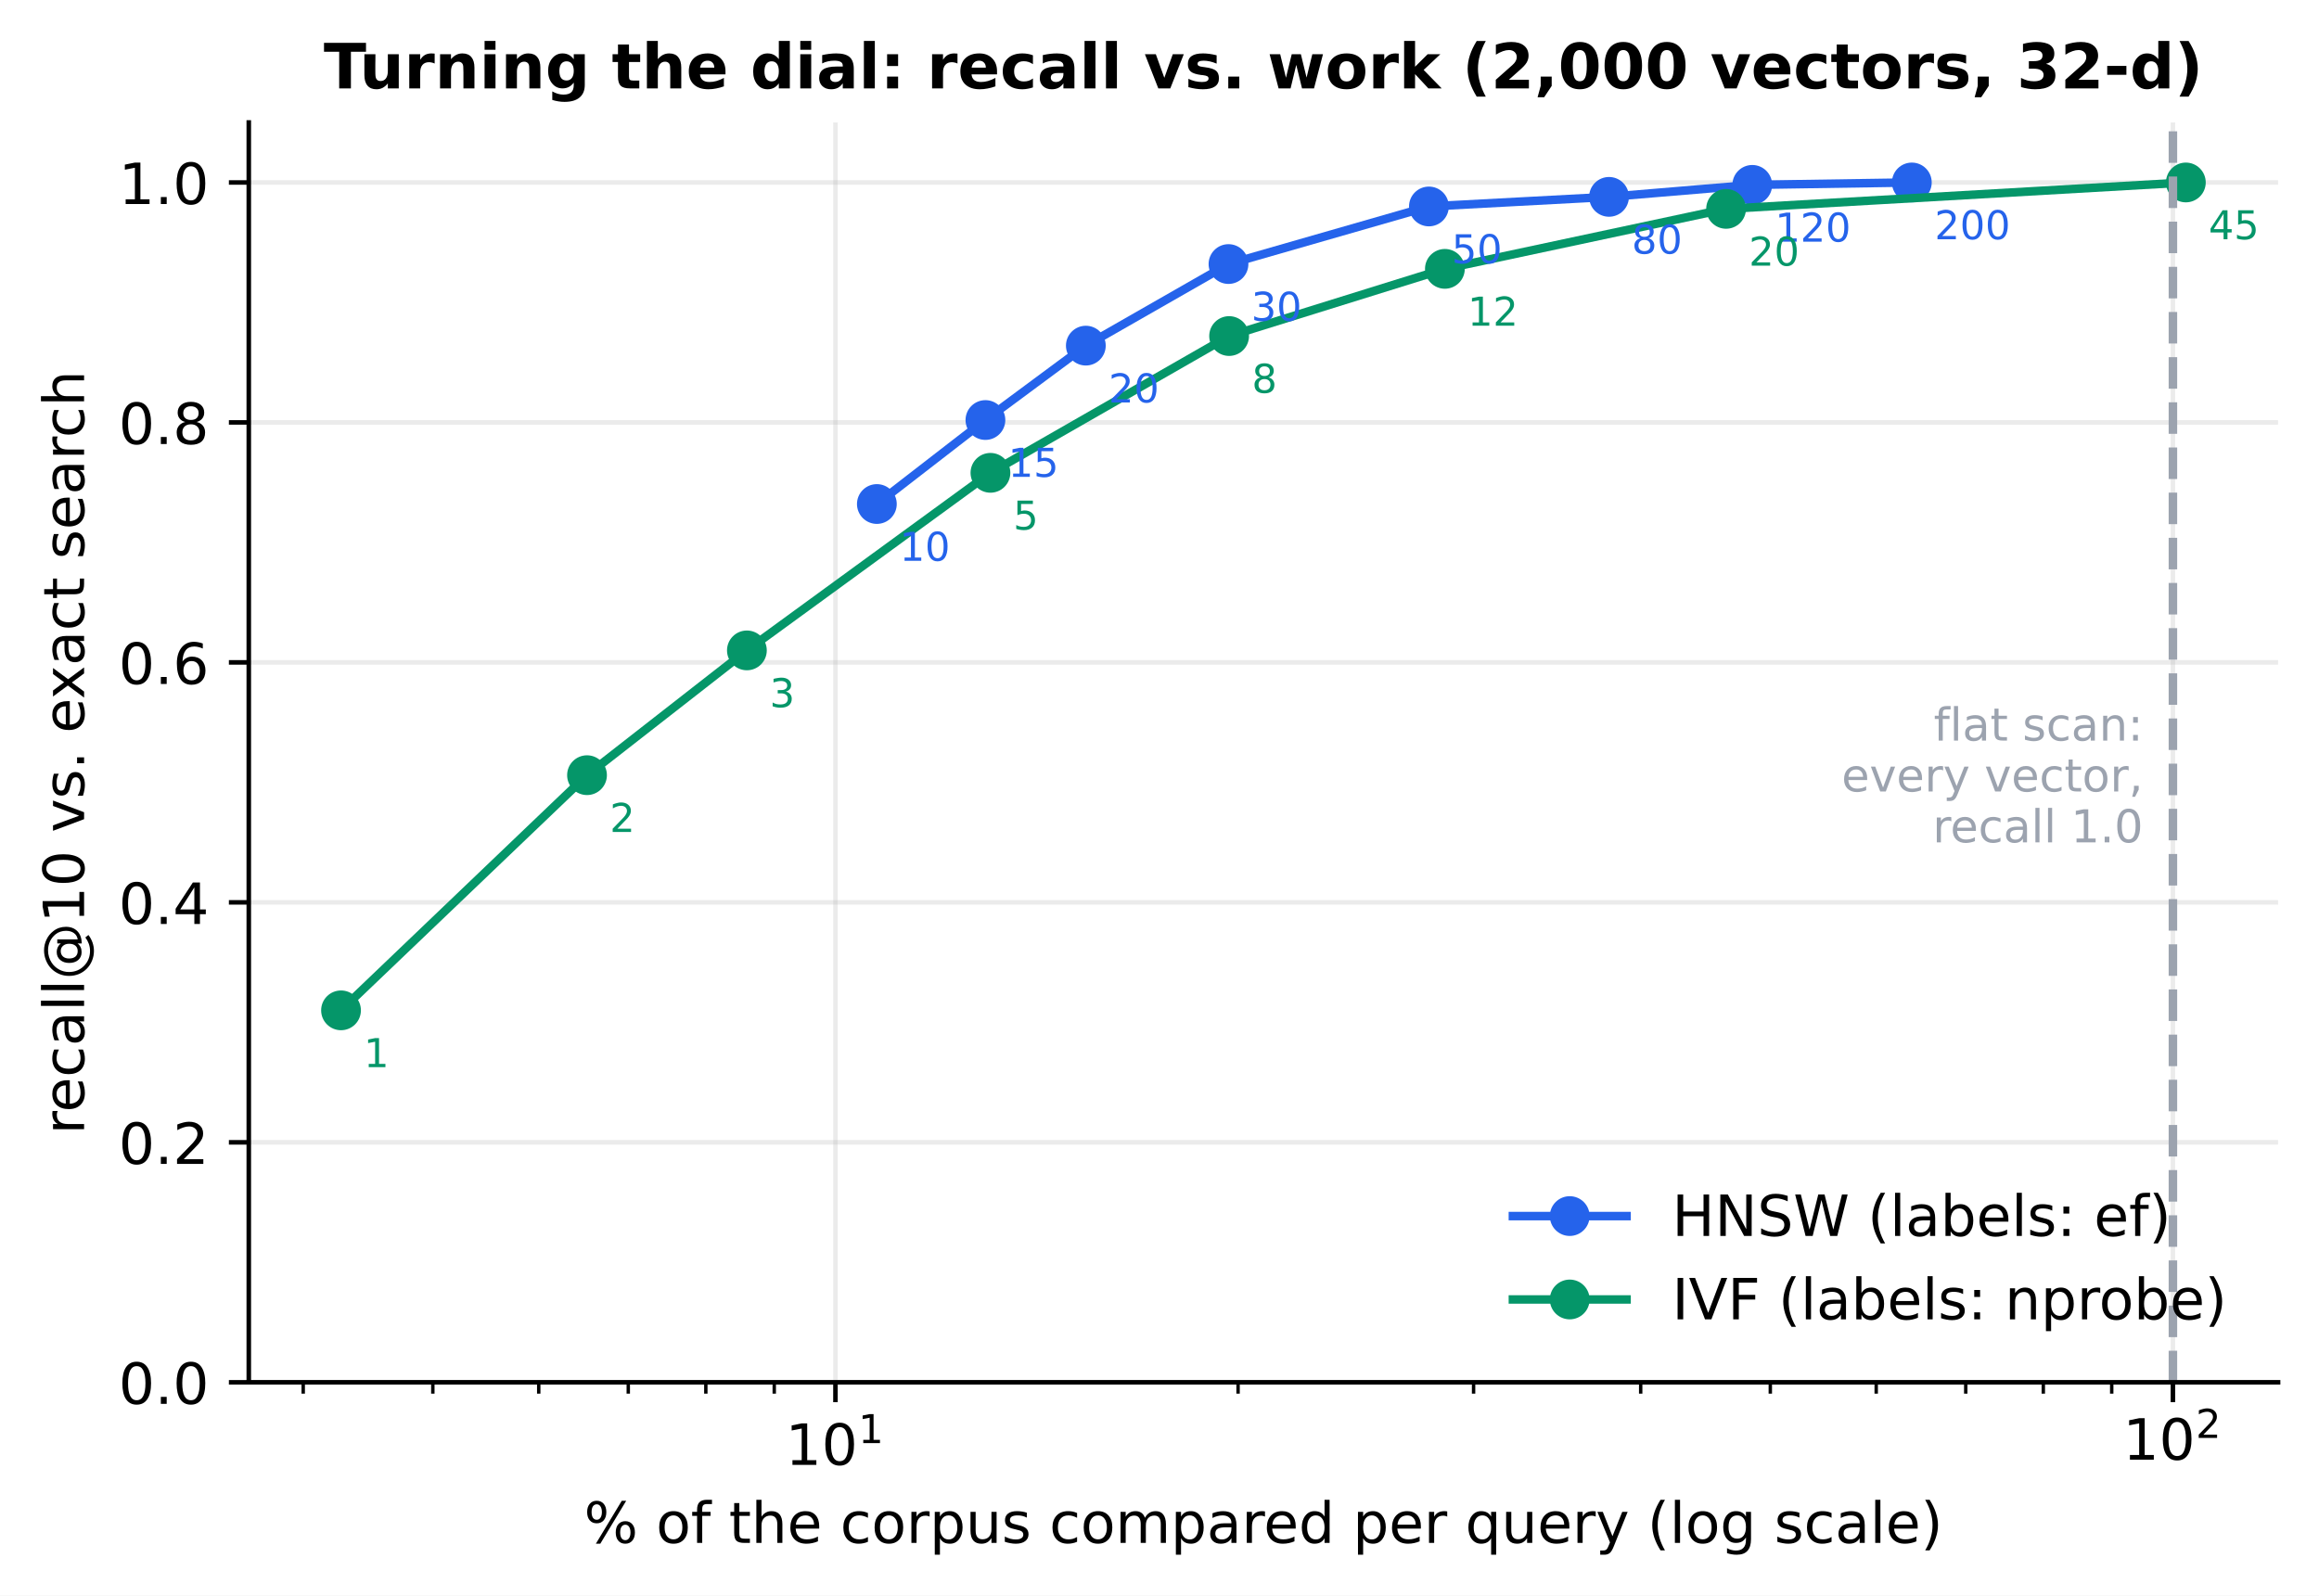
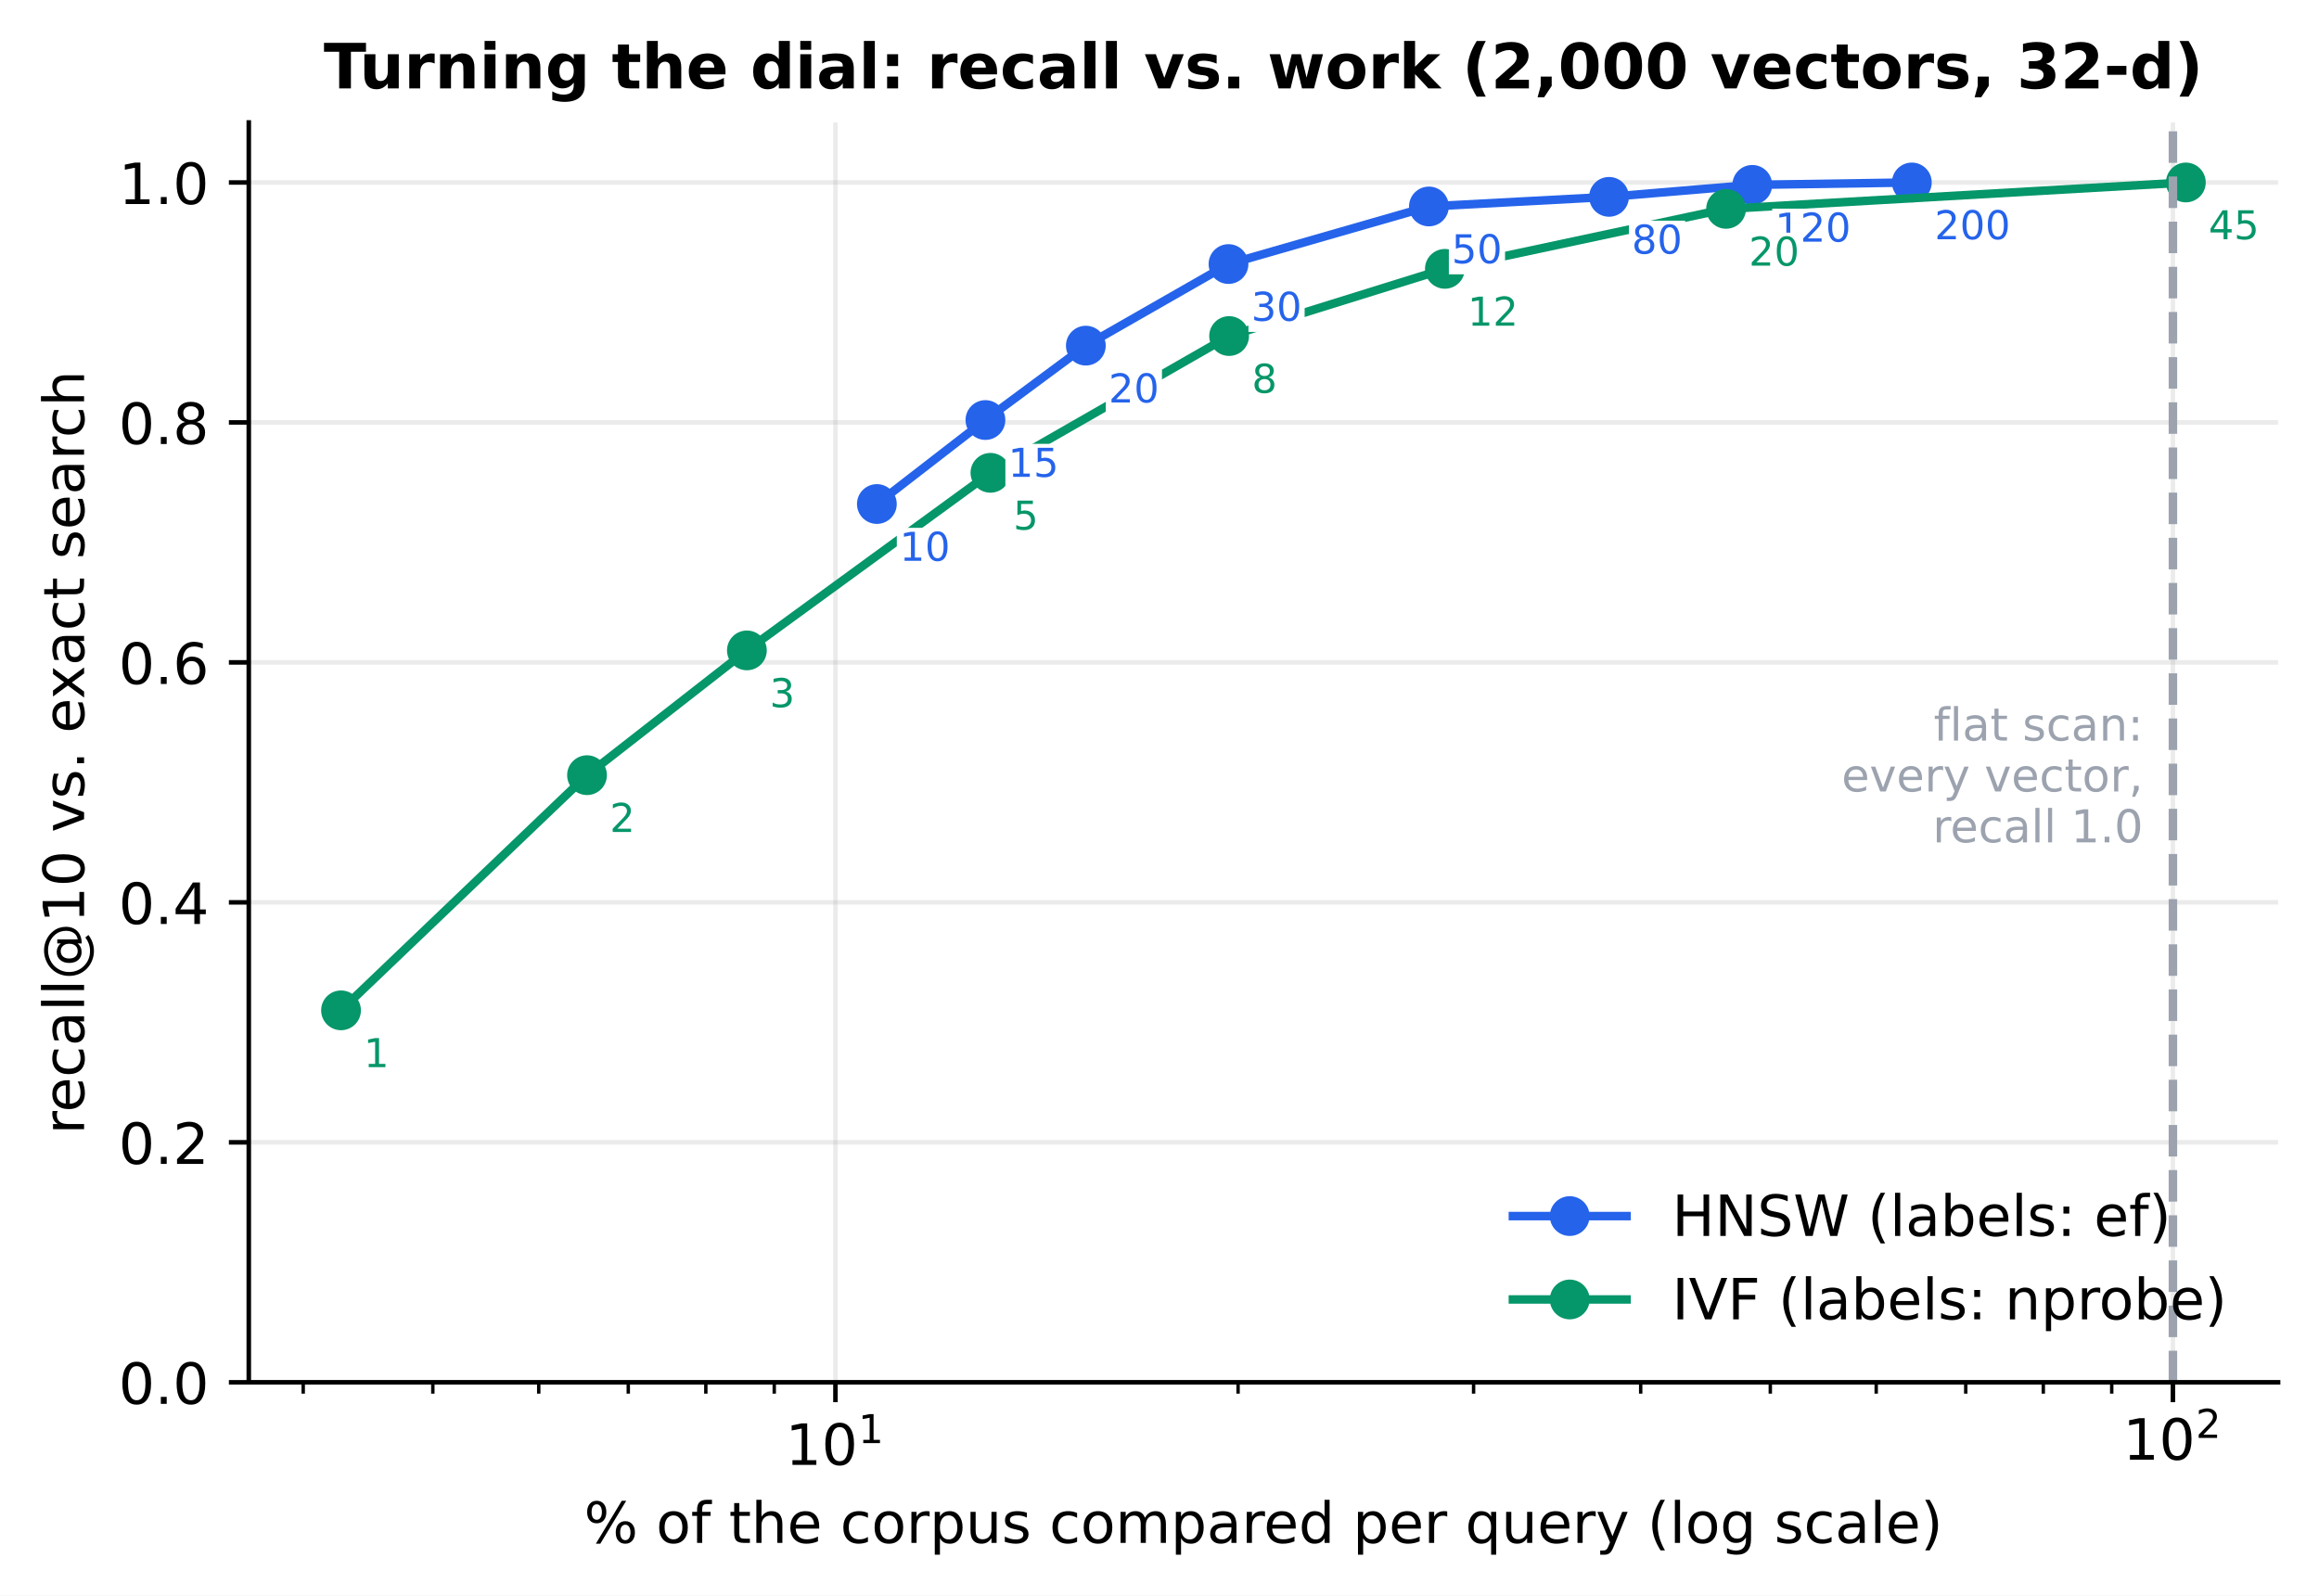
<svg xmlns="http://www.w3.org/2000/svg" xmlns:xlink="http://www.w3.org/1999/xlink" width="408.101pt" height="280.875pt" viewBox="0 0 408.101 280.875" version="1.1">
  <defs>
    <style type="text/css">*{stroke-linejoin: round; stroke-linecap: butt}</style>
  </defs>
  <g id="figure_1">
    <g id="patch_1">
      <path d="M 0 280.875  L 408.101 280.875  L 408.101 0  L 0 0  z " style="fill: #ffffff" />
    </g>
    <g id="axes_1">
      <g id="patch_2">
        <path d="M 43.781 243.318  L 400.901 243.318  L 400.901 21.558  L 43.781 21.558  z " style="fill: #ffffff" />
      </g>
      <g id="matplotlib.axis_1">
        <g id="xtick_1">
          <g id="line2d_1">
            <path d="M 147.024 243.318  L 147.024 21.558  " clip-path="url(#p274286b51f)" style="fill: none; stroke: #b0b0b0; stroke-opacity: 0.25; stroke-width: 0.8; stroke-linecap: square" />
          </g>
          <g id="line2d_2">
            <defs>
              <path id="m7cadcb0e4f" d="M 0 0  L 0 3.5  " style="stroke: #000000; stroke-width: 0.8" />
            </defs>
            <g>
              <use xlink:href="#m7cadcb0e4f" x="147.024" y="243.318" style="stroke: #000000; stroke-width: 0.8" />
            </g>
          </g>
          <g id="text_1">
            <g transform="translate(138.2241 257.9167)">
              <text>
                <tspan x="0" y="-0.064" style="font-size: 10px; font-family: 'DejaVu Sans'">1</tspan>
                <tspan x="6.362" y="-0.064" style="font-size: 10px; font-family: 'DejaVu Sans'">0</tspan>
                <tspan x="12.82" y="-3.892" style="font-size: 7px; font-family: 'DejaVu Sans'">1</tspan>
              </text>
            </g>
          </g>
        </g>
        <g id="xtick_2">
          <g id="line2d_3">
            <path d="M 382.394 243.318  L 382.394 21.558  " clip-path="url(#p274286b51f)" style="fill: none; stroke: #b0b0b0; stroke-opacity: 0.25; stroke-width: 0.8; stroke-linecap: square" />
          </g>
          <g id="line2d_4">
            <g>
              <use xlink:href="#m7cadcb0e4f" x="382.394" y="243.318" style="stroke: #000000; stroke-width: 0.8" />
            </g>
          </g>
          <g id="text_2">
            <g transform="translate(373.5941 257.9167)">
              <text>
                <tspan x="0" y="-0.977" style="font-size: 10px; font-family: 'DejaVu Sans'">1</tspan>
                <tspan x="6.362" y="-0.977" style="font-size: 10px; font-family: 'DejaVu Sans'">0</tspan>
                <tspan x="12.82" y="-4.805" style="font-size: 7px; font-family: 'DejaVu Sans'">2</tspan>
              </text>
            </g>
          </g>
        </g>
        <g id="xtick_3">
          <g id="line2d_5">
            <defs>
              <path id="m19370161b5" d="M 0 0  L 0 2  " style="stroke: #000000; stroke-width: 0.6" />
            </defs>
            <g>
              <use xlink:href="#m19370161b5" x="53.361" y="243.318" style="stroke: #000000; stroke-width: 0.6" />
            </g>
          </g>
        </g>
        <g id="xtick_4">
          <g id="line2d_6">
            <g>
              <use xlink:href="#m19370161b5" x="76.171" y="243.318" style="stroke: #000000; stroke-width: 0.6" />
            </g>
          </g>
        </g>
        <g id="xtick_5">
          <g id="line2d_7">
            <g>
              <use xlink:href="#m19370161b5" x="94.808" y="243.318" style="stroke: #000000; stroke-width: 0.6" />
            </g>
          </g>
        </g>
        <g id="xtick_6">
          <g id="line2d_8">
            <g>
              <use xlink:href="#m19370161b5" x="110.565" y="243.318" style="stroke: #000000; stroke-width: 0.6" />
            </g>
          </g>
        </g>
        <g id="xtick_7">
          <g id="line2d_9">
            <g>
              <use xlink:href="#m19370161b5" x="124.214" y="243.318" style="stroke: #000000; stroke-width: 0.6" />
            </g>
          </g>
        </g>
        <g id="xtick_8">
          <g id="line2d_10">
            <g>
              <use xlink:href="#m19370161b5" x="136.254" y="243.318" style="stroke: #000000; stroke-width: 0.6" />
            </g>
          </g>
        </g>
        <g id="xtick_9">
          <g id="line2d_11">
            <g>
              <use xlink:href="#m19370161b5" x="217.878" y="243.318" style="stroke: #000000; stroke-width: 0.6" />
            </g>
          </g>
        </g>
        <g id="xtick_10">
          <g id="line2d_12">
            <g>
              <use xlink:href="#m19370161b5" x="259.324" y="243.318" style="stroke: #000000; stroke-width: 0.6" />
            </g>
          </g>
        </g>
        <g id="xtick_11">
          <g id="line2d_13">
            <g>
              <use xlink:href="#m19370161b5" x="288.731" y="243.318" style="stroke: #000000; stroke-width: 0.6" />
            </g>
          </g>
        </g>
        <g id="xtick_12">
          <g id="line2d_14">
            <g>
              <use xlink:href="#m19370161b5" x="311.541" y="243.318" style="stroke: #000000; stroke-width: 0.6" />
            </g>
          </g>
        </g>
        <g id="xtick_13">
          <g id="line2d_15">
            <g>
              <use xlink:href="#m19370161b5" x="330.178" y="243.318" style="stroke: #000000; stroke-width: 0.6" />
            </g>
          </g>
        </g>
        <g id="xtick_14">
          <g id="line2d_16">
            <g>
              <use xlink:href="#m19370161b5" x="345.935" y="243.318" style="stroke: #000000; stroke-width: 0.6" />
            </g>
          </g>
        </g>
        <g id="xtick_15">
          <g id="line2d_17">
            <g>
              <use xlink:href="#m19370161b5" x="359.584" y="243.318" style="stroke: #000000; stroke-width: 0.6" />
            </g>
          </g>
        </g>
        <g id="xtick_16">
          <g id="line2d_18">
            <g>
              <use xlink:href="#m19370161b5" x="371.624" y="243.318" style="stroke: #000000; stroke-width: 0.6" />
            </g>
          </g>
        </g>
        <g id="text_3">
          <text style="font-size: 10px; font-family: 'DejaVu Sans', 'Bitstream Vera Sans', 'Computer Modern Sans Serif', 'Lucida Grande', 'Verdana', 'Geneva', 'Lucid', 'Arial', 'Helvetica', 'Avant Garde', sans-serif; text-anchor: middle" x="222.341" y="271.595" transform="rotate(-0 222.3413 271.5948)">% of the corpus compared per query (log scale)</text>
        </g>
      </g>
      <g id="matplotlib.axis_2">
        <g id="ytick_1">
          <g id="line2d_19">
            <path d="M 43.781 243.318  L 400.901 243.318  " clip-path="url(#p274286b51f)" style="fill: none; stroke: #b0b0b0; stroke-opacity: 0.25; stroke-width: 0.8; stroke-linecap: square" />
          </g>
          <g id="line2d_20">
            <defs>
              <path id="m868c41b290" d="M 0 0  L -3.5 0  " style="stroke: #000000; stroke-width: 0.8" />
            </defs>
            <g>
              <use xlink:href="#m868c41b290" x="43.781" y="243.318" style="stroke: #000000; stroke-width: 0.8" />
            </g>
          </g>
          <g id="text_4">
            <text style="font-size: 10px; font-family: 'DejaVu Sans', 'Bitstream Vera Sans', 'Computer Modern Sans Serif', 'Lucida Grande', 'Verdana', 'Geneva', 'Lucid', 'Arial', 'Helvetica', 'Avant Garde', sans-serif; text-anchor: end" x="36.781" y="247.118" transform="rotate(-0 36.78125 247.1175)">0.0</text>
          </g>
        </g>
        <g id="ytick_2">
          <g id="line2d_21">
            <path d="M 43.781 201.078  L 400.901 201.078  " clip-path="url(#p274286b51f)" style="fill: none; stroke: #b0b0b0; stroke-opacity: 0.25; stroke-width: 0.8; stroke-linecap: square" />
          </g>
          <g id="line2d_22">
            <g>
              <use xlink:href="#m868c41b290" x="43.781" y="201.078" style="stroke: #000000; stroke-width: 0.8" />
            </g>
          </g>
          <g id="text_5">
            <text style="font-size: 10px; font-family: 'DejaVu Sans', 'Bitstream Vera Sans', 'Computer Modern Sans Serif', 'Lucida Grande', 'Verdana', 'Geneva', 'Lucid', 'Arial', 'Helvetica', 'Avant Garde', sans-serif; text-anchor: end" x="36.781" y="204.877" transform="rotate(-0 36.78125 204.8775)">0.2</text>
          </g>
        </g>
        <g id="ytick_3">
          <g id="line2d_23">
            <path d="M 43.781 158.838  L 400.901 158.838  " clip-path="url(#p274286b51f)" style="fill: none; stroke: #b0b0b0; stroke-opacity: 0.25; stroke-width: 0.8; stroke-linecap: square" />
          </g>
          <g id="line2d_24">
            <g>
              <use xlink:href="#m868c41b290" x="43.781" y="158.838" style="stroke: #000000; stroke-width: 0.8" />
            </g>
          </g>
          <g id="text_6">
            <text style="font-size: 10px; font-family: 'DejaVu Sans', 'Bitstream Vera Sans', 'Computer Modern Sans Serif', 'Lucida Grande', 'Verdana', 'Geneva', 'Lucid', 'Arial', 'Helvetica', 'Avant Garde', sans-serif; text-anchor: end" x="36.781" y="162.637" transform="rotate(-0 36.78125 162.6375)">0.4</text>
          </g>
        </g>
        <g id="ytick_4">
          <g id="line2d_25">
            <path d="M 43.781 116.598  L 400.901 116.598  " clip-path="url(#p274286b51f)" style="fill: none; stroke: #b0b0b0; stroke-opacity: 0.25; stroke-width: 0.8; stroke-linecap: square" />
          </g>
          <g id="line2d_26">
            <g>
              <use xlink:href="#m868c41b290" x="43.781" y="116.598" style="stroke: #000000; stroke-width: 0.8" />
            </g>
          </g>
          <g id="text_7">
            <text style="font-size: 10px; font-family: 'DejaVu Sans', 'Bitstream Vera Sans', 'Computer Modern Sans Serif', 'Lucida Grande', 'Verdana', 'Geneva', 'Lucid', 'Arial', 'Helvetica', 'Avant Garde', sans-serif; text-anchor: end" x="36.781" y="120.397" transform="rotate(-0 36.78125 120.3975)">0.6</text>
          </g>
        </g>
        <g id="ytick_5">
          <g id="line2d_27">
            <path d="M 43.781 74.358  L 400.901 74.358  " clip-path="url(#p274286b51f)" style="fill: none; stroke: #b0b0b0; stroke-opacity: 0.25; stroke-width: 0.8; stroke-linecap: square" />
          </g>
          <g id="line2d_28">
            <g>
              <use xlink:href="#m868c41b290" x="43.781" y="74.358" style="stroke: #000000; stroke-width: 0.8" />
            </g>
          </g>
          <g id="text_8">
            <text style="font-size: 10px; font-family: 'DejaVu Sans', 'Bitstream Vera Sans', 'Computer Modern Sans Serif', 'Lucida Grande', 'Verdana', 'Geneva', 'Lucid', 'Arial', 'Helvetica', 'Avant Garde', sans-serif; text-anchor: end" x="36.781" y="78.157" transform="rotate(-0 36.78125 78.1575)">0.8</text>
          </g>
        </g>
        <g id="ytick_6">
          <g id="line2d_29">
            <path d="M 43.781 32.118  L 400.901 32.118  " clip-path="url(#p274286b51f)" style="fill: none; stroke: #b0b0b0; stroke-opacity: 0.25; stroke-width: 0.8; stroke-linecap: square" />
          </g>
          <g id="line2d_30">
            <g>
              <use xlink:href="#m868c41b290" x="43.781" y="32.118" style="stroke: #000000; stroke-width: 0.8" />
            </g>
          </g>
          <g id="text_9">
            <text style="font-size: 10px; font-family: 'DejaVu Sans', 'Bitstream Vera Sans', 'Computer Modern Sans Serif', 'Lucida Grande', 'Verdana', 'Geneva', 'Lucid', 'Arial', 'Helvetica', 'Avant Garde', sans-serif; text-anchor: end" x="36.781" y="35.917" transform="rotate(-0 36.78125 35.9175)">1.0</text>
          </g>
        </g>
        <g id="text_10">
          <text style="font-size: 10px; font-family: 'DejaVu Sans', 'Bitstream Vera Sans', 'Computer Modern Sans Serif', 'Lucida Grande', 'Verdana', 'Geneva', 'Lucid', 'Arial', 'Helvetica', 'Avant Garde', sans-serif; text-anchor: middle" x="14.798" y="132.438" transform="rotate(-90 14.79844 132.4383)">recall@10 vs. exact search</text>
        </g>
      </g>
      <g id="line2d_31">
        <path d="M 154.312 88.72  L 173.417 73.936  L 191.088 60.841  L 216.192 46.48  L 251.462 36.342  L 283.159 34.653  L 308.368 32.541  L 336.447 32.118  " clip-path="url(#p274286b51f)" style="fill: none; stroke: #2563eb; stroke-width: 1.5; stroke-linecap: square" />
        <defs>
          <path id="me650e6d1f9" d="M 0 3  C 0.796 3 1.559 2.684 2.121 2.121  C 2.684 1.559 3 0.796 3 0  C 3 -0.796 2.684 -1.559 2.121 -2.121  C 1.559 -2.684 0.796 -3 0 -3  C -0.796 -3 -1.559 -2.684 -2.121 -2.121  C -2.684 -1.559 -3 -0.796 -3 0  C -3 0.796 -2.684 1.559 -2.121 2.121  C -1.559 2.684 -0.796 3 0 3  z " style="stroke: #2563eb" />
        </defs>
        <g clip-path="url(#p274286b51f)">
          <use xlink:href="#me650e6d1f9" x="154.312" y="88.72" style="fill: #2563eb; stroke: #2563eb" />
          <use xlink:href="#me650e6d1f9" x="173.417" y="73.936" style="fill: #2563eb; stroke: #2563eb" />
          <use xlink:href="#me650e6d1f9" x="191.088" y="60.841" style="fill: #2563eb; stroke: #2563eb" />
          <use xlink:href="#me650e6d1f9" x="216.192" y="46.48" style="fill: #2563eb; stroke: #2563eb" />
          <use xlink:href="#me650e6d1f9" x="251.462" y="36.342" style="fill: #2563eb; stroke: #2563eb" />
          <use xlink:href="#me650e6d1f9" x="283.159" y="34.653" style="fill: #2563eb; stroke: #2563eb" />
          <use xlink:href="#me650e6d1f9" x="308.368" y="32.541" style="fill: #2563eb; stroke: #2563eb" />
          <use xlink:href="#me650e6d1f9" x="336.447" y="32.118" style="fill: #2563eb; stroke: #2563eb" />
        </g>
      </g>
      <g id="line2d_32">
        <path d="M 60.014 177.846  L 103.304 136.451  L 131.44 114.486  L 174.298 83.229  L 216.301 59.152  L 254.274 47.325  L 303.759 36.765  L 384.669 32.118  " clip-path="url(#p274286b51f)" style="fill: none; stroke: #059669; stroke-width: 1.5; stroke-linecap: square" />
        <defs>
          <path id="m51e4bb15ea" d="M 0 3  C 0.796 3 1.559 2.684 2.121 2.121  C 2.684 1.559 3 0.796 3 0  C 3 -0.796 2.684 -1.559 2.121 -2.121  C 1.559 -2.684 0.796 -3 0 -3  C -0.796 -3 -1.559 -2.684 -2.121 -2.121  C -2.684 -1.559 -3 -0.796 -3 0  C -3 0.796 -2.684 1.559 -2.121 2.121  C -1.559 2.684 -0.796 3 0 3  z " style="stroke: #059669" />
        </defs>
        <g clip-path="url(#p274286b51f)">
          <use xlink:href="#m51e4bb15ea" x="60.014" y="177.846" style="fill: #059669; stroke: #059669" />
          <use xlink:href="#m51e4bb15ea" x="103.304" y="136.451" style="fill: #059669; stroke: #059669" />
          <use xlink:href="#m51e4bb15ea" x="131.44" y="114.486" style="fill: #059669; stroke: #059669" />
          <use xlink:href="#m51e4bb15ea" x="174.298" y="83.229" style="fill: #059669; stroke: #059669" />
          <use xlink:href="#m51e4bb15ea" x="216.301" y="59.152" style="fill: #059669; stroke: #059669" />
          <use xlink:href="#m51e4bb15ea" x="254.274" y="47.325" style="fill: #059669; stroke: #059669" />
          <use xlink:href="#m51e4bb15ea" x="303.759" y="36.765" style="fill: #059669; stroke: #059669" />
          <use xlink:href="#m51e4bb15ea" x="384.669" y="32.118" style="fill: #059669; stroke: #059669" />
        </g>
      </g>
      <g id="line2d_33">
        <path d="M 382.394 243.318  L 382.394 21.558  " clip-path="url(#p274286b51f)" style="fill: none; stroke-dasharray: 5.55,2.4; stroke-dashoffset: 0; stroke: #9ca3af; stroke-width: 1.5" />
      </g>
      <g id="patch_3">
        <path d="M 43.781 243.318  L 43.781 21.558  " style="fill: none; stroke: #000000; stroke-width: 0.8; stroke-linejoin: miter; stroke-linecap: square" />
      </g>
      <g id="patch_4">
        <path d="M 43.781 243.318  L 400.901 243.318  " style="fill: none; stroke: #000000; stroke-width: 0.8; stroke-linejoin: miter; stroke-linecap: square" />
      </g>
      <g id="text_11">
+         <g id="patch_5">
+           <path d="M 157.822 100.666  L 167.71 100.666  L 167.71 92.911  L 157.822 92.911  z " style="fill: #ffffff" />
+         </g>
        <text style="font-size: 7px; font-family: 'DejaVu Sans', 'Bitstream Vera Sans', 'Computer Modern Sans Serif', 'Lucida Grande', 'Verdana', 'Geneva', 'Lucid', 'Arial', 'Helvetica', 'Avant Garde', sans-serif; text-anchor: start; fill: #2563eb" x="158.312" y="98.72" transform="rotate(-0 158.3121 98.71988)">10</text>
      </g>
      <g id="text_12">
+         <g id="patch_6">
+           <path d="M 176.927 85.882  L 186.815 85.882  L 186.815 78.127  L 176.927 78.127  z " style="fill: #ffffff" />
+         </g>
        <text style="font-size: 7px; font-family: 'DejaVu Sans', 'Bitstream Vera Sans', 'Computer Modern Sans Serif', 'Lucida Grande', 'Verdana', 'Geneva', 'Lucid', 'Arial', 'Helvetica', 'Avant Garde', sans-serif; text-anchor: start; fill: #2563eb" x="177.417" y="83.936" transform="rotate(-0 177.4175 83.93588)">15</text>
      </g>
      <g id="text_13">
+         <g id="patch_7">
+           <path d="M 194.598 72.787  L 204.485 72.787  L 204.485 65.033  L 194.598 65.033  z " style="fill: #ffffff" />
+         </g>
        <text style="font-size: 7px; font-family: 'DejaVu Sans', 'Bitstream Vera Sans', 'Computer Modern Sans Serif', 'Lucida Grande', 'Verdana', 'Geneva', 'Lucid', 'Arial', 'Helvetica', 'Avant Garde', sans-serif; text-anchor: start; fill: #2563eb" x="195.088" y="70.841" transform="rotate(-0 195.0878 70.84148)">20</text>
      </g>
      <g id="text_14">
+         <g id="patch_8">
+           <path d="M 219.702 58.426  L 229.59 58.426  L 229.59 50.671  L 219.702 50.671  z " style="fill: #ffffff" />
+         </g>
        <text style="font-size: 7px; font-family: 'DejaVu Sans', 'Bitstream Vera Sans', 'Computer Modern Sans Serif', 'Lucida Grande', 'Verdana', 'Geneva', 'Lucid', 'Arial', 'Helvetica', 'Avant Garde', sans-serif; text-anchor: start; fill: #2563eb" x="220.192" y="56.48" transform="rotate(-0 220.1924 56.47988)">30</text>
      </g>
      <g id="text_15">
+         <g id="patch_9">
+           <path d="M 254.972 48.288  L 264.859 48.288  L 264.859 40.533  L 254.972 40.533  z " style="fill: #ffffff" />
+         </g>
        <text style="font-size: 7px; font-family: 'DejaVu Sans', 'Bitstream Vera Sans', 'Computer Modern Sans Serif', 'Lucida Grande', 'Verdana', 'Geneva', 'Lucid', 'Arial', 'Helvetica', 'Avant Garde', sans-serif; text-anchor: start; fill: #2563eb" x="255.462" y="46.342" transform="rotate(-0 255.4617 46.34228)">50</text>
      </g>
      <g id="text_16">
+         <g id="patch_10">
+           <path d="M 286.669 46.598  L 296.557 46.598  L 296.557 38.844  L 286.669 38.844  z " style="fill: #ffffff" />
+         </g>
        <text style="font-size: 7px; font-family: 'DejaVu Sans', 'Bitstream Vera Sans', 'Computer Modern Sans Serif', 'Lucida Grande', 'Verdana', 'Geneva', 'Lucid', 'Arial', 'Helvetica', 'Avant Garde', sans-serif; text-anchor: start; fill: #2563eb" x="287.159" y="44.653" transform="rotate(-0 287.159 44.65268)">80</text>
      </g>
      <g id="text_17">
+         <g id="patch_11">
+           <path d="M 311.878 44.486  L 326.219 44.486  L 326.219 36.732  L 311.878 36.732  z " style="fill: #ffffff" />
+         </g>
        <text style="font-size: 7px; font-family: 'DejaVu Sans', 'Bitstream Vera Sans', 'Computer Modern Sans Serif', 'Lucida Grande', 'Verdana', 'Geneva', 'Lucid', 'Arial', 'Helvetica', 'Avant Garde', sans-serif; text-anchor: start; fill: #2563eb" x="312.368" y="42.541" transform="rotate(-0 312.3681 42.54068)">120</text>
      </g>
      <g id="text_18">
+         <g id="patch_12">
+           <path d="M 339.957 44.064  L 354.298 44.064  L 354.298 36.309  L 339.957 36.309  z " style="fill: #ffffff" />
+         </g>
        <text style="font-size: 7px; font-family: 'DejaVu Sans', 'Bitstream Vera Sans', 'Computer Modern Sans Serif', 'Lucida Grande', 'Verdana', 'Geneva', 'Lucid', 'Arial', 'Helvetica', 'Avant Garde', sans-serif; text-anchor: start; fill: #2563eb" x="340.447" y="42.118" transform="rotate(-0 340.4467 42.11828)">200</text>
      </g>
      <g id="text_19">
+         <g id="patch_13">
+           <path d="M 63.524 189.792  L 68.958 189.792  L 68.958 182.037  L 63.524 182.037  z " style="fill: #ffffff" />
+         </g>
        <text style="font-size: 7px; font-family: 'DejaVu Sans', 'Bitstream Vera Sans', 'Computer Modern Sans Serif', 'Lucida Grande', 'Verdana', 'Geneva', 'Lucid', 'Arial', 'Helvetica', 'Avant Garde', sans-serif; text-anchor: start; fill: #059669" x="64.014" y="187.846" transform="rotate(-0 64.01398 187.8463)">1</text>
      </g>
      <g id="text_20">
+         <g id="patch_14">
+           <path d="M 106.814 148.397  L 112.247 148.397  L 112.247 140.642  L 106.814 140.642  z " style="fill: #ffffff" />
+         </g>
        <text style="font-size: 7px; font-family: 'DejaVu Sans', 'Bitstream Vera Sans', 'Computer Modern Sans Serif', 'Lucida Grande', 'Verdana', 'Geneva', 'Lucid', 'Arial', 'Helvetica', 'Avant Garde', sans-serif; text-anchor: start; fill: #059669" x="107.304" y="146.451" transform="rotate(-0 107.3036 146.4511)">2</text>
      </g>
      <g id="text_21">
+         <g id="patch_15">
+           <path d="M 134.95 126.432  L 140.384 126.432  L 140.384 118.677  L 134.95 118.677  z " style="fill: #ffffff" />
+         </g>
        <text style="font-size: 7px; font-family: 'DejaVu Sans', 'Bitstream Vera Sans', 'Computer Modern Sans Serif', 'Lucida Grande', 'Verdana', 'Geneva', 'Lucid', 'Arial', 'Helvetica', 'Avant Garde', sans-serif; text-anchor: start; fill: #059669" x="135.44" y="124.486" transform="rotate(-0 135.4405 124.4863)">3</text>
      </g>
      <g id="text_22">
+         <g id="patch_16">
+           <path d="M 177.808 95.174  L 183.242 95.174  L 183.242 87.42  L 177.808 87.42  z " style="fill: #ffffff" />
+         </g>
        <text style="font-size: 7px; font-family: 'DejaVu Sans', 'Bitstream Vera Sans', 'Computer Modern Sans Serif', 'Lucida Grande', 'Verdana', 'Geneva', 'Lucid', 'Arial', 'Helvetica', 'Avant Garde', sans-serif; text-anchor: start; fill: #059669" x="178.298" y="93.229" transform="rotate(-0 178.298 93.22868)">5</text>
      </g>
      <g id="text_23">
+         <g id="patch_17">
+           <path d="M 219.811 71.098  L 225.245 71.098  L 225.245 63.343  L 219.811 63.343  z " style="fill: #ffffff" />
+         </g>
        <text style="font-size: 7px; font-family: 'DejaVu Sans', 'Bitstream Vera Sans', 'Computer Modern Sans Serif', 'Lucida Grande', 'Verdana', 'Geneva', 'Lucid', 'Arial', 'Helvetica', 'Avant Garde', sans-serif; text-anchor: start; fill: #059669" x="220.301" y="69.152" transform="rotate(-0 220.3015 69.15188)">8</text>
      </g>
      <g id="text_24">
+         <g id="patch_18">
+           <path d="M 257.784 59.27  L 267.672 59.27  L 267.672 51.516  L 257.784 51.516  z " style="fill: #ffffff" />
+         </g>
        <text style="font-size: 7px; font-family: 'DejaVu Sans', 'Bitstream Vera Sans', 'Computer Modern Sans Serif', 'Lucida Grande', 'Verdana', 'Geneva', 'Lucid', 'Arial', 'Helvetica', 'Avant Garde', sans-serif; text-anchor: start; fill: #059669" x="258.274" y="57.325" transform="rotate(-0 258.2744 57.32468)">12</text>
      </g>
      <g id="text_25">
+         <g id="patch_19">
+           <path d="M 307.269 48.71  L 317.157 48.71  L 317.157 40.956  L 307.269 40.956  z " style="fill: #ffffff" />
+         </g>
        <text style="font-size: 7px; font-family: 'DejaVu Sans', 'Bitstream Vera Sans', 'Computer Modern Sans Serif', 'Lucida Grande', 'Verdana', 'Geneva', 'Lucid', 'Arial', 'Helvetica', 'Avant Garde', sans-serif; text-anchor: start; fill: #059669" x="307.759" y="46.765" transform="rotate(-0 307.7591 46.76468)">20</text>
      </g>
      <g id="text_26">
+         <g id="patch_20">
+           <path d="M 388.179 44.064  L 398.066 44.064  L 398.066 36.309  L 388.179 36.309  z " style="fill: #ffffff" />
+         </g>
        <text style="font-size: 7px; font-family: 'DejaVu Sans', 'Bitstream Vera Sans', 'Computer Modern Sans Serif', 'Lucida Grande', 'Verdana', 'Geneva', 'Lucid', 'Arial', 'Helvetica', 'Avant Garde', sans-serif; text-anchor: start; fill: #059669" x="388.669" y="42.118" transform="rotate(-0 388.6685 42.11828)">45</text>
      </g>
      <g id="text_27">
        <text style="font-size: 8px; font-family: 'DejaVu Sans', 'Bitstream Vera Sans', 'Computer Modern Sans Serif', 'Lucida Grande', 'Verdana', 'Geneva', 'Lucid', 'Arial', 'Helvetica', 'Avant Garde', sans-serif; fill: #9ca3af" transform="translate(340.2971 130.3618)">flat scan:</text>
        <text style="font-size: 8px; font-family: 'DejaVu Sans', 'Bitstream Vera Sans', 'Computer Modern Sans Serif', 'Lucida Grande', 'Verdana', 'Geneva', 'Lucid', 'Arial', 'Helvetica', 'Avant Garde', sans-serif; fill: #9ca3af" transform="translate(324.0859 139.32)">every vector,</text>
        <text style="font-size: 8px; font-family: 'DejaVu Sans', 'Bitstream Vera Sans', 'Computer Modern Sans Serif', 'Lucida Grande', 'Verdana', 'Geneva', 'Lucid', 'Arial', 'Helvetica', 'Avant Garde', sans-serif; fill: #9ca3af" transform="translate(340.1084 148.2783)">recall 1.0</text>
      </g>
      <g id="text_28">
        <text style="font-weight: 700; font-size: 11px; font-family: 'DejaVu Sans', 'Bitstream Vera Sans', 'Computer Modern Sans Serif', 'Lucida Grande', 'Verdana', 'Geneva', 'Lucid', 'Arial', 'Helvetica', 'Avant Garde', sans-serif; text-anchor: middle" x="222.341" y="15.558" transform="rotate(-0 222.3413 15.55828)">Turning the dial: recall vs. work (2,000 vectors, 32-d)</text>
      </g>
      <g id="legend_1">
        <g id="line2d_34">
          <path d="M 266.243 214.06  L 276.243 214.06  L 286.243 214.06  " style="fill: none; stroke: #2563eb; stroke-width: 1.5; stroke-linecap: square" />
          <g>
            <use xlink:href="#me650e6d1f9" x="276.243" y="214.06" style="fill: #2563eb; stroke: #2563eb" />
          </g>
        </g>
        <g id="text_29">
          <text style="font-size: 10px; font-family: 'DejaVu Sans', 'Bitstream Vera Sans', 'Computer Modern Sans Serif', 'Lucida Grande', 'Verdana', 'Geneva', 'Lucid', 'Arial', 'Helvetica', 'Avant Garde', sans-serif; text-anchor: start" x="294.243" y="217.56" transform="rotate(-0 294.2434 217.5605)">HNSW (labels: ef)</text>
        </g>
        <g id="line2d_35">
          <path d="M 266.243 228.739  L 276.243 228.739  L 286.243 228.739  " style="fill: none; stroke: #059669; stroke-width: 1.5; stroke-linecap: square" />
          <g>
            <use xlink:href="#m51e4bb15ea" x="276.243" y="228.739" style="fill: #059669; stroke: #059669" />
          </g>
        </g>
        <g id="text_30">
          <text style="font-size: 10px; font-family: 'DejaVu Sans', 'Bitstream Vera Sans', 'Computer Modern Sans Serif', 'Lucida Grande', 'Verdana', 'Geneva', 'Lucid', 'Arial', 'Helvetica', 'Avant Garde', sans-serif; text-anchor: start" x="294.243" y="232.239" transform="rotate(-0 294.2434 232.2386)">IVF (labels: nprobe)</text>
        </g>
      </g>
    </g>
  </g>
  <defs>
    <clipPath id="p274286b51f">
      <rect x="43.781" y="21.558" width="357.12" height="221.76" />
    </clipPath>
  </defs>
</svg>
